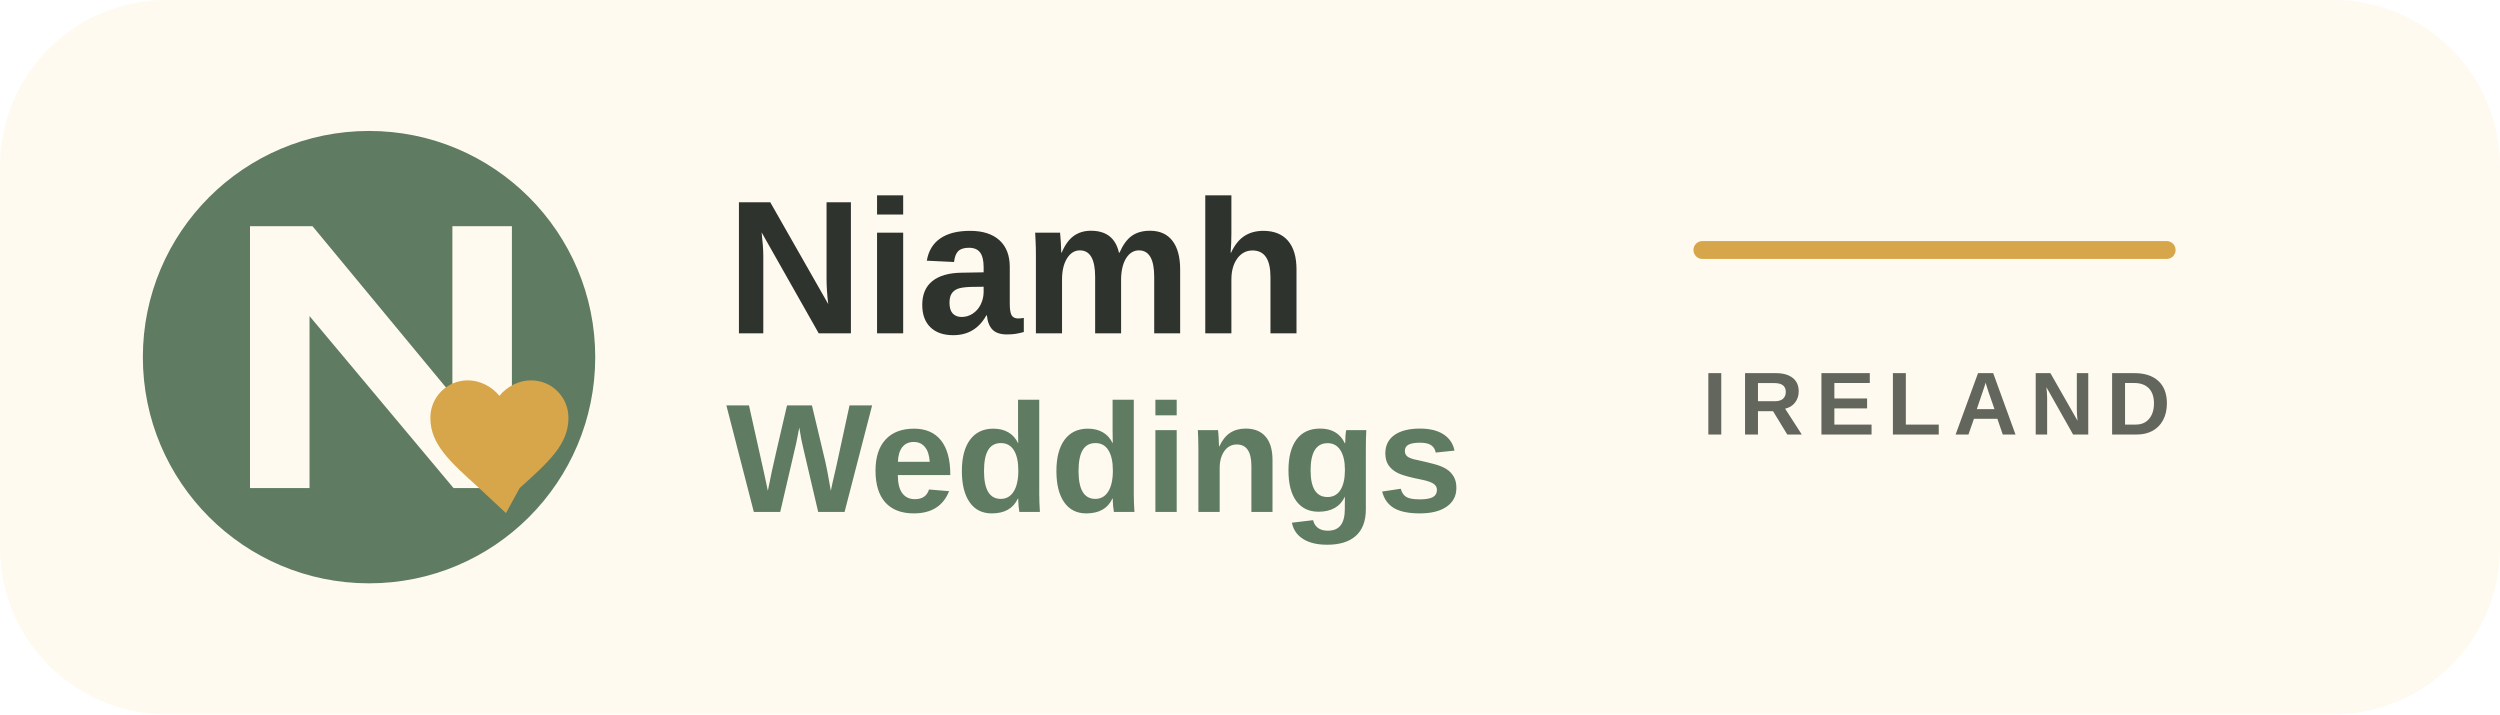
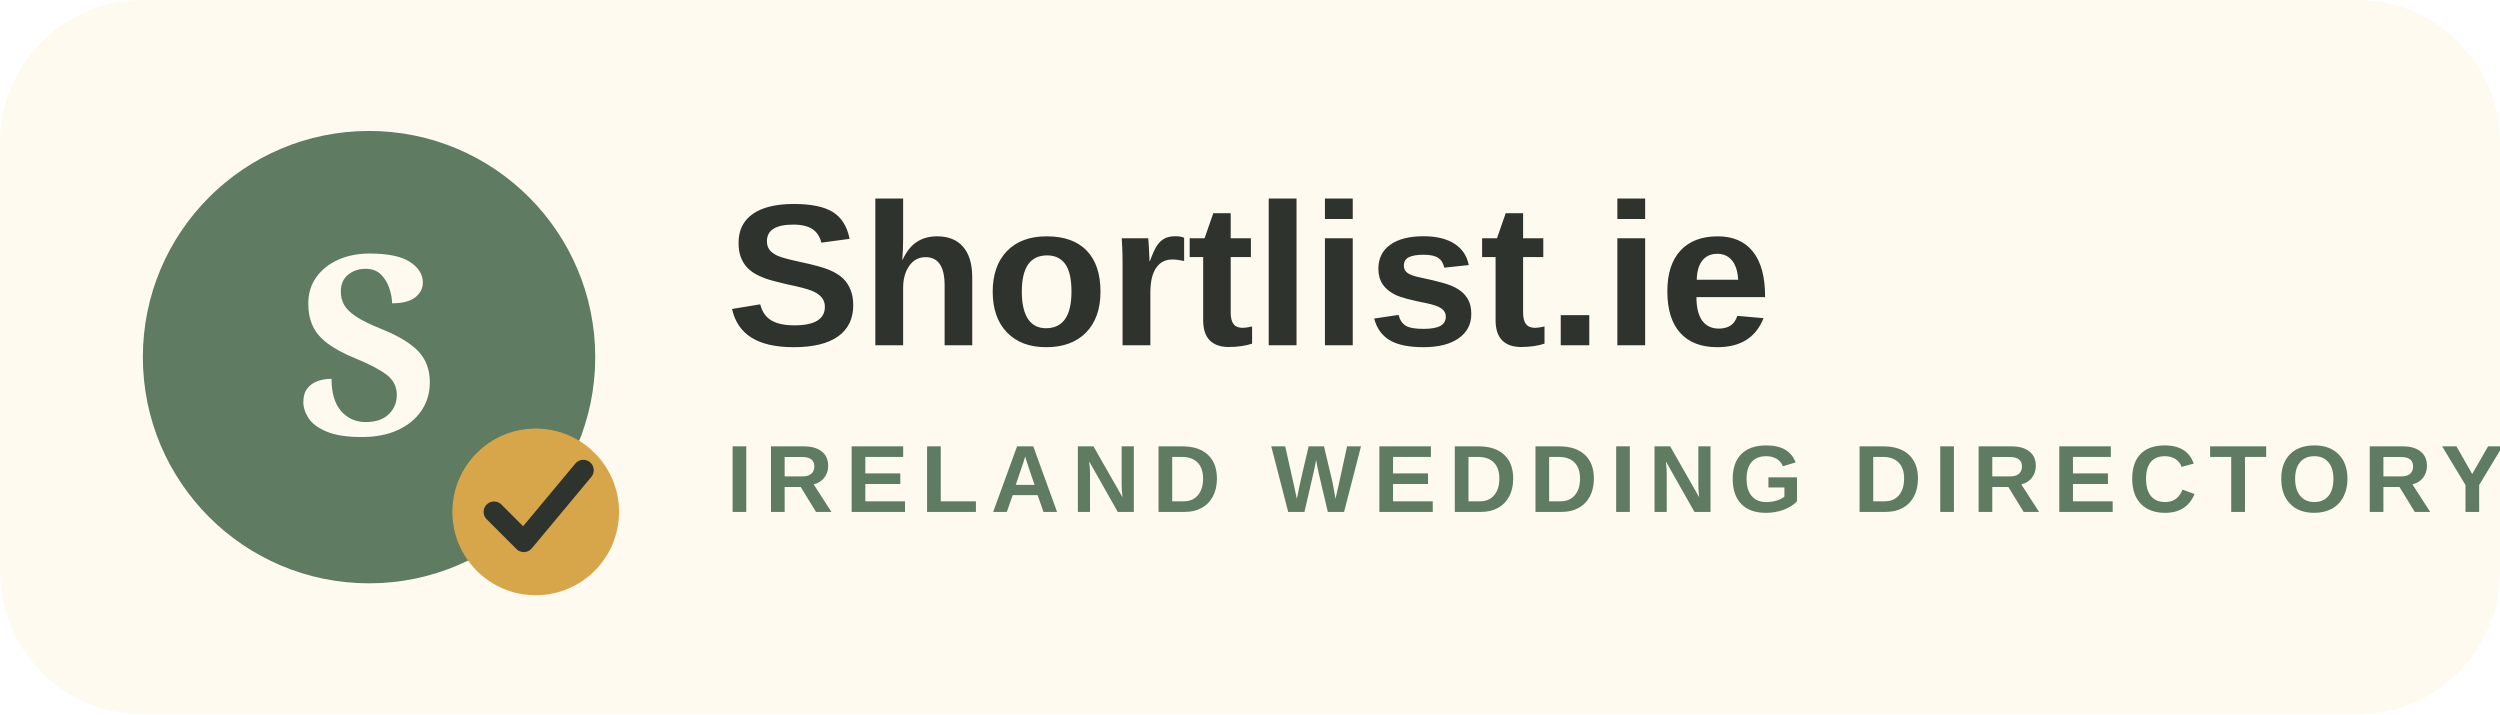
- <svg xmlns="http://www.w3.org/2000/svg" viewBox="0 0 420 120" role="img" aria-label="Niamh Weddings logo">
-   <rect width="420" height="120" rx="28" fill="#fffaf0" />
+ <svg xmlns="http://www.w3.org/2000/svg" viewBox="0 0 420 120" role="img" aria-label="Shortlist.ie logo">
+   <rect width="420" height="120" rx="24" fill="#fffaf0" />
  <circle cx="62" cy="60" r="38" fill="#5f7b61" />
-   <path d="M42 82V38h10.5L76 66.4V38h10v44h-9.8L52 53.1V82z" fill="#fffaf0" />
-   <path d="M85 86.2 80.5 82c-5-4.5-8.2-7.4-8.2-11.8 0-3.5 2.8-6.3 6.3-6.3 2 0 4 1 5.3 2.6 1.3-1.6 3.3-2.6 5.3-2.6 3.5 0 6.3 2.8 6.3 6.3 0 4.4-3.2 7.3-8.2 11.8z" fill="#d7a64a" />
-   <text x="122" y="56" fill="#2f332d" font-family="Outfit, Arial, sans-serif" font-size="32" font-weight="700">Niamh</text>
-   <text x="122" y="86" fill="#5f7b61" font-family="Outfit, Arial, sans-serif" font-size="26" font-weight="600">Weddings</text>
-   <path d="M286 42h78" stroke="#d7a64a" stroke-width="3" stroke-linecap="round" />
-   <text x="286" y="73" fill="#62665d" font-family="Figtree, Arial, sans-serif" font-size="15" font-weight="600" letter-spacing="2">IRELAND</text>
+   <text x="62" y="73" fill="#fffaf0" font-family="Georgia, serif" font-size="42" font-weight="700" text-anchor="middle">S</text>
+   <circle cx="90" cy="86" r="14" fill="#d7a64a" />
+   <path d="m83 86 5 5 10-12" fill="none" stroke="#2f332d" stroke-width="3.5" stroke-linecap="round" stroke-linejoin="round" />
+   <text x="122" y="58" fill="#2f332d" font-family="Outfit, Arial, sans-serif" font-size="34" font-weight="700">Shortlist.ie</text>
+   <text x="122" y="86" fill="#5f7b61" font-family="Figtree, Arial, sans-serif" font-size="16" font-weight="700" letter-spacing="2">IRELAND WEDDING DIRECTORY</text>
</svg>
